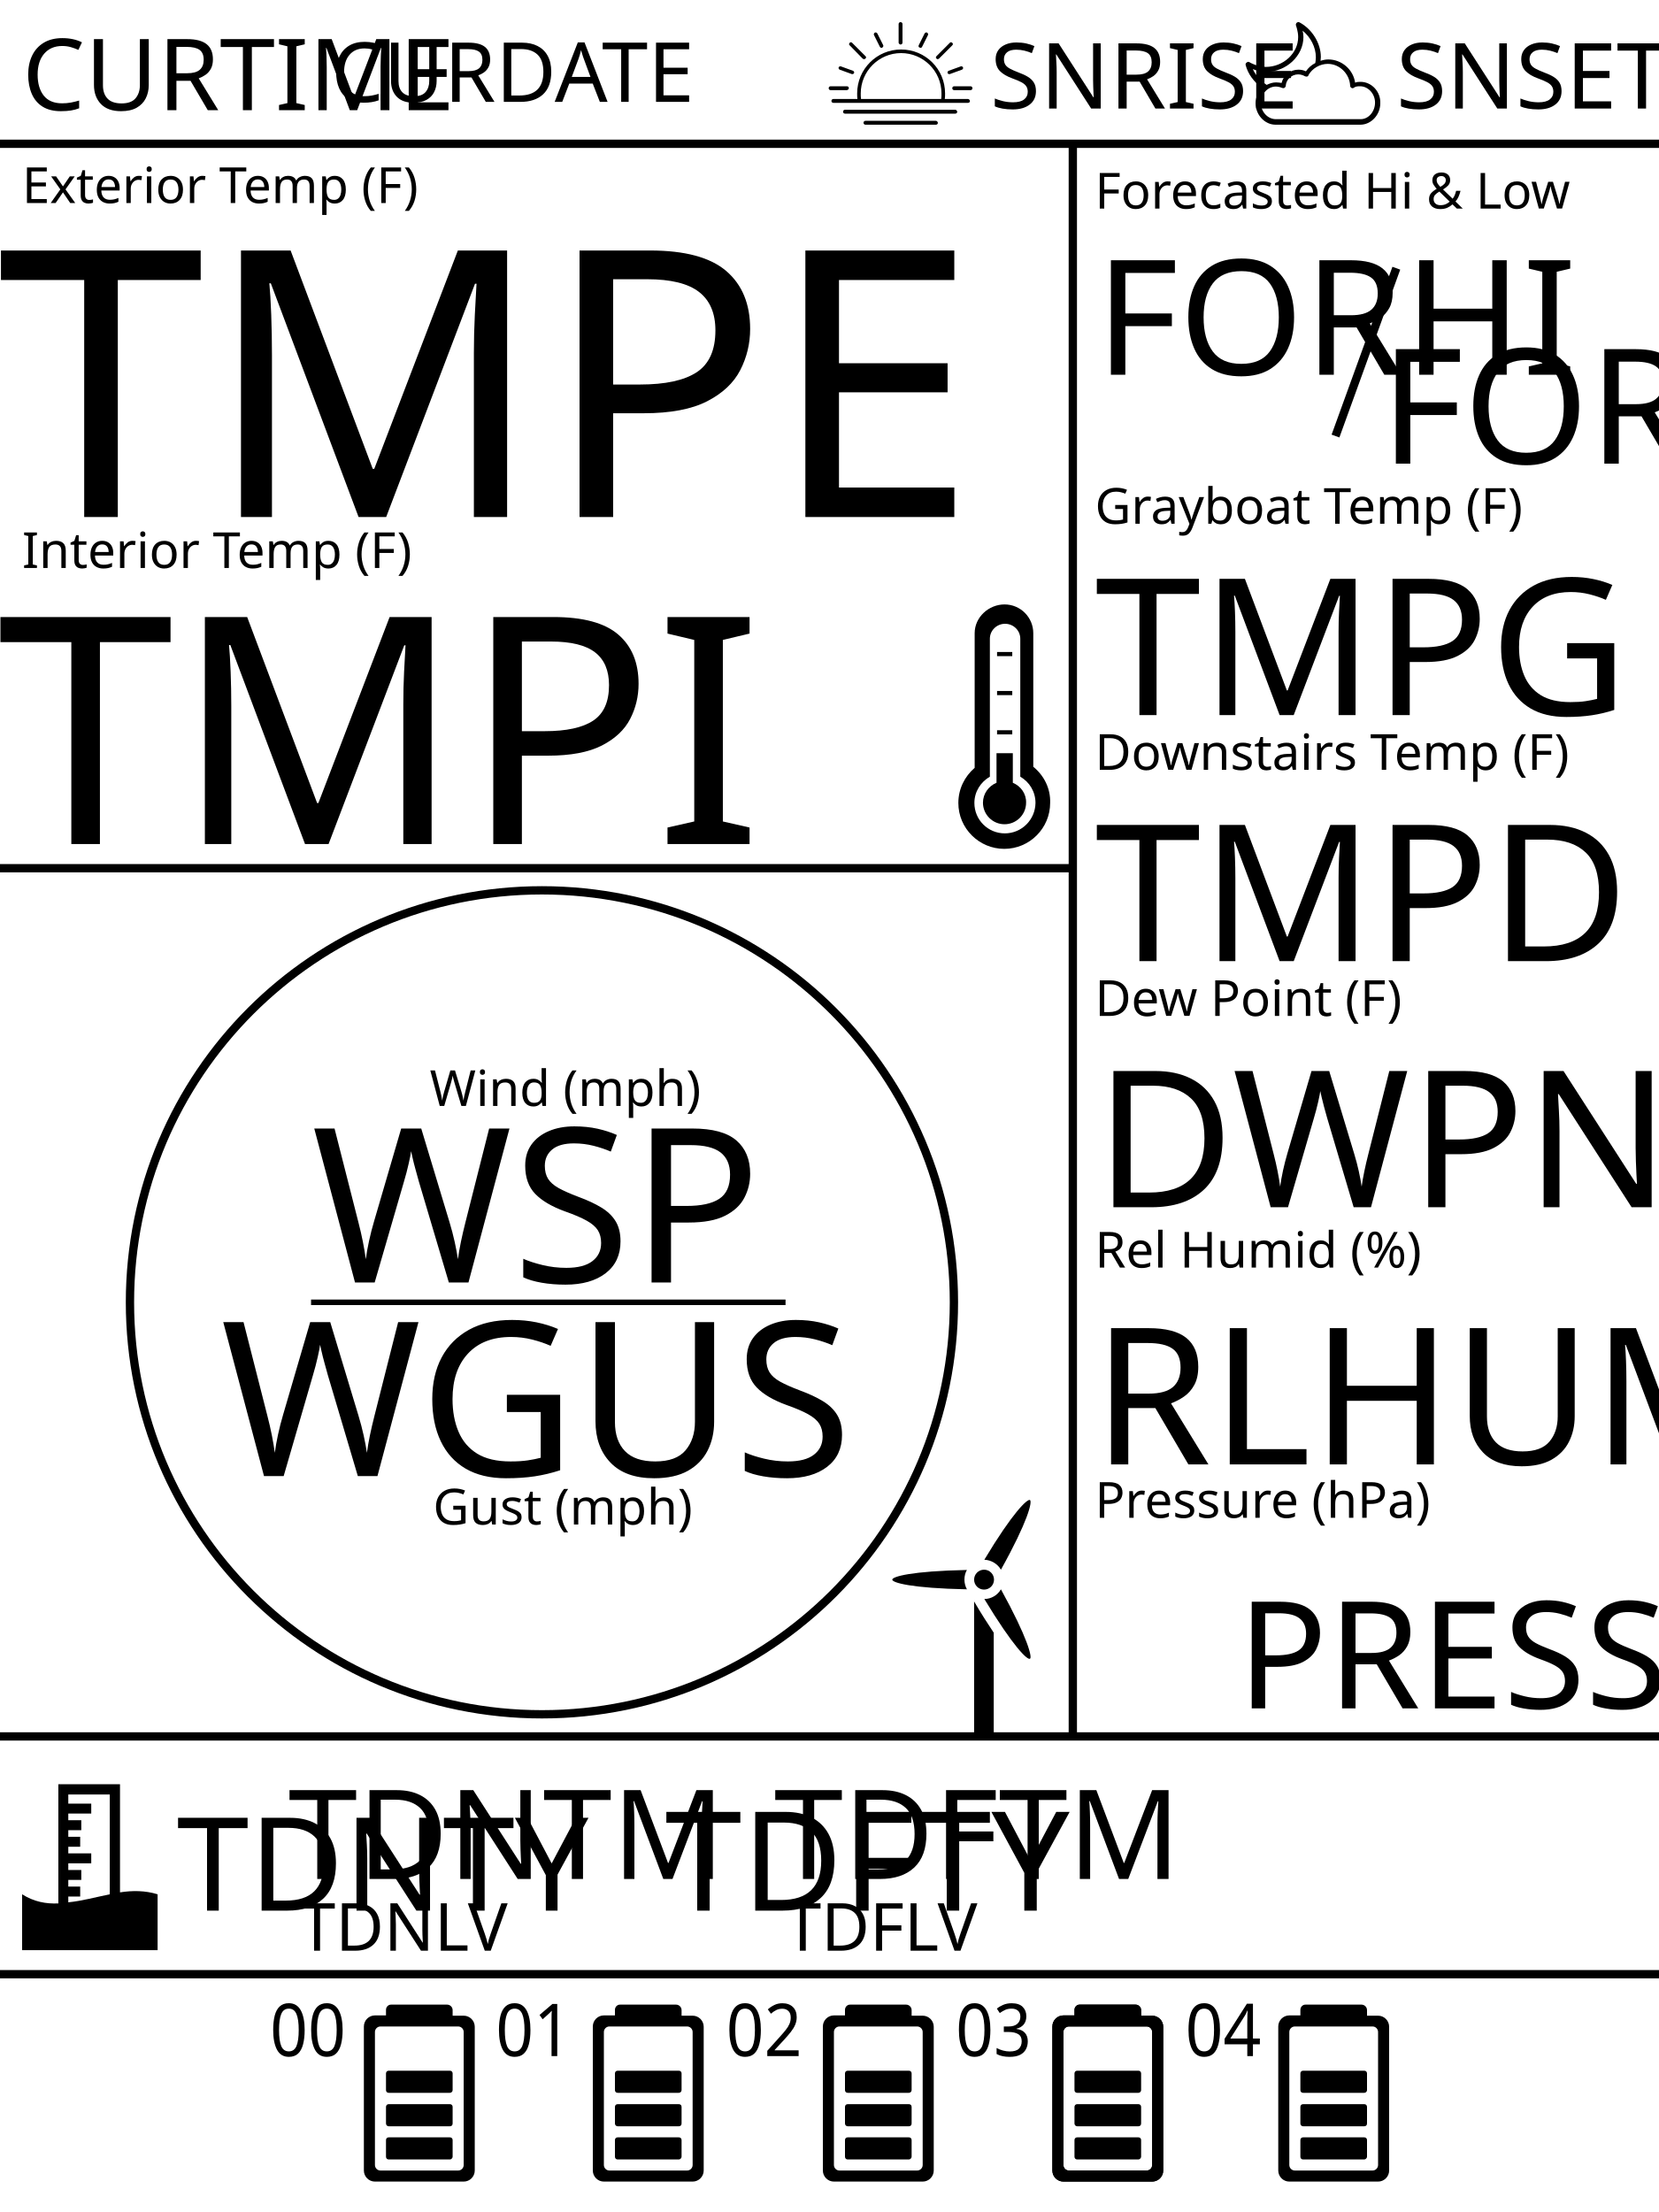
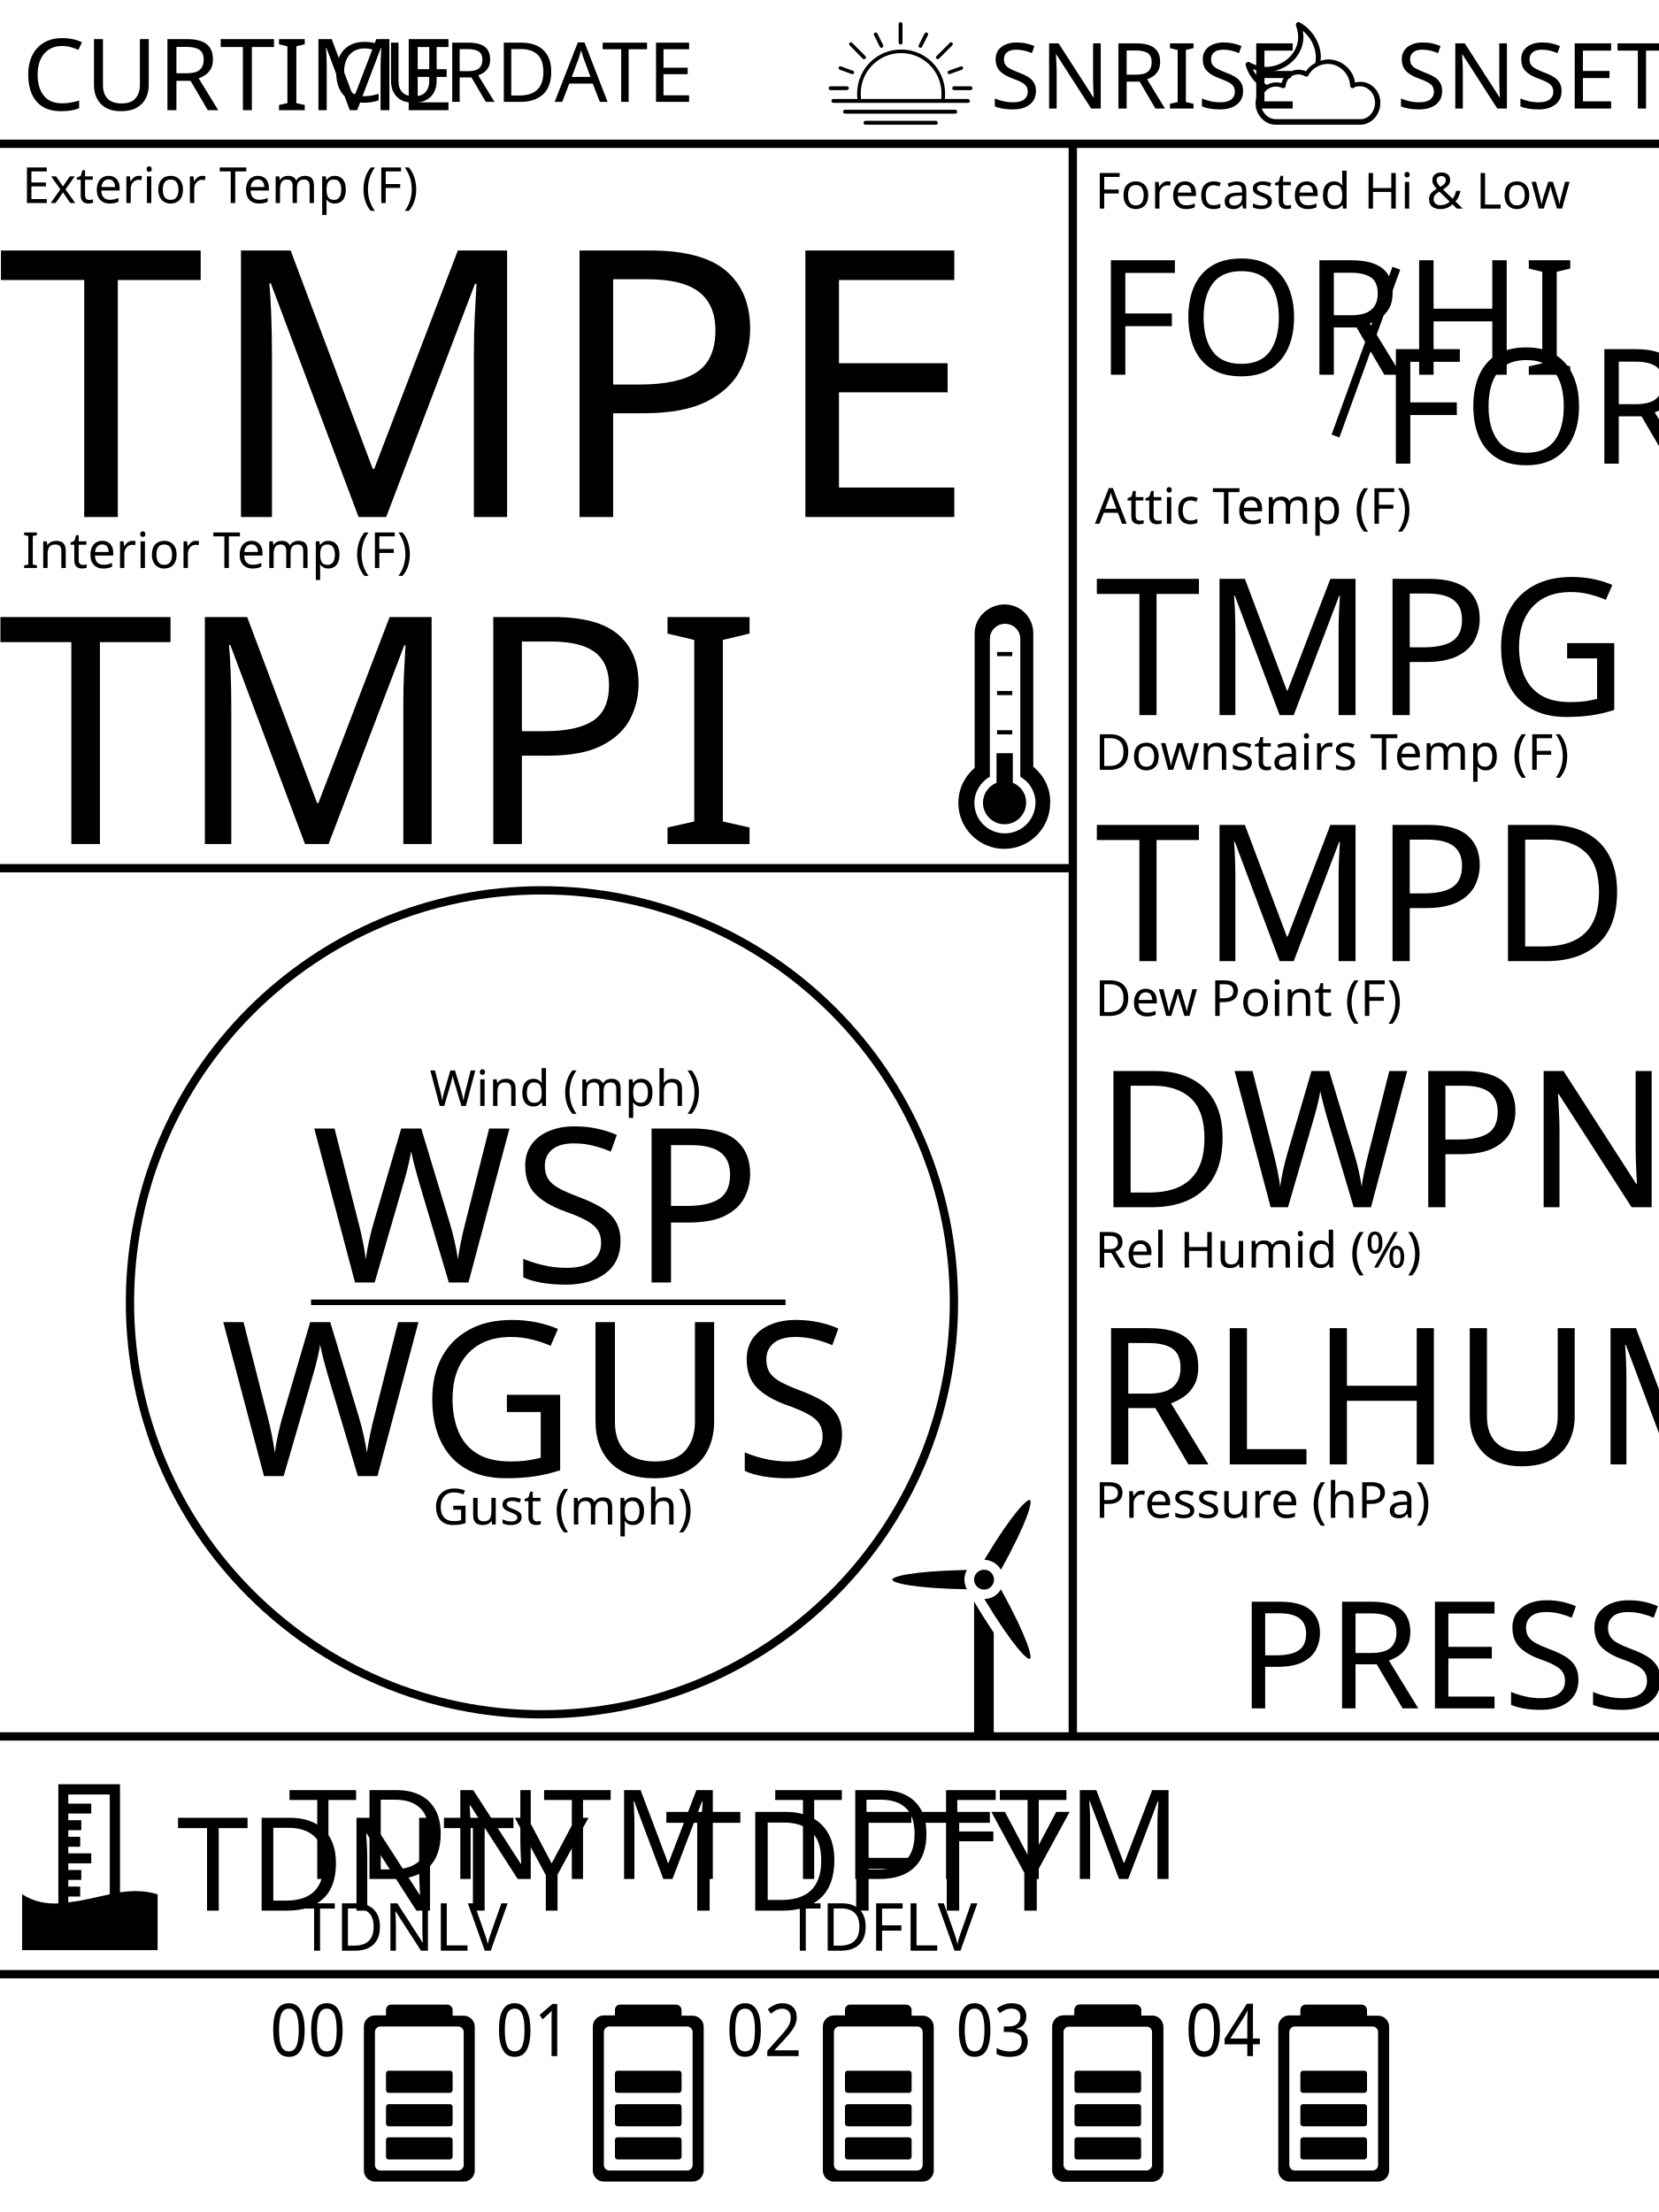
<svg xmlns="http://www.w3.org/2000/svg" version="1.1" id="Layer_1" x="0px" y="0px" viewBox="0 0 600 800" style="enable-background:new 0 0 600 800;" xml:space="preserve">
  <style type="text/css">
	.st0{fill:none;stroke:#000000;stroke-width:3;stroke-miterlimit:10;}
	.st1{font-family:'ArialMT';}
	.st2{font-size:26.4px;}
	.st3{fill-opacity:0;}
	.st4{font-size:45px;}
	.st5{font-size:24px;}
	.st6{font-size:47px;}
	.st7{font-size:50px;}
	.st8{font-size:78px;}
	.st9{font-size:18px;}
	.st10{fill:none;stroke:#000000;stroke-width:2;stroke-miterlimit:10;}
	.st11{font-size:69px;}
	.st12{font-size:54px;}
	.st13{font-size:58px;}
	.st14{font-size:135px;}
	.st15{font-size:115px;}
	.st16{font-size:33px;}
	.st17{font-size:36px;}
	.st18{font-size:30px;}
</style>
  <g id="layout">
    <line class="st0" x1="388" y1="52" x2="388" y2="628" />
    <line class="st0" x1="388" y1="314" x2="0" y2="314" />
    <line class="st0" x1="0" y1="714" x2="600" y2="714" />
    <line class="st0" x1="0" y1="628" x2="600" y2="628" />
    <line class="st0" x1="0" y1="52" x2="600" y2="52" />
  </g>
  <g id="battery_x5F_display">
    <text id="Sensor00" transform="matrix(0.9091 0 0 1 97.625 743.625)" class="st1 st2">00</text>
    <text id="Sensor01" transform="matrix(0.9091 0 0 1 179.2812 743.625)" class="st1 st2">01</text>
    <text id="Sensor02" transform="matrix(0.9091 0 0 1 262.6172 743.625)" class="st1 st2">02</text>
    <text id="Sensor03" transform="matrix(0.9091 0 0 1 345.625 743.625)" class="st1 st2">03</text>
    <text id="Sensor04" transform="matrix(0.9091 0 0 1 428.6641 743.625)" class="st1 st2">04</text>
    <g id="BatSens00">
      <path id="b00Bat4" class="st3" d="M139.7,726.8v2h-4c-2.2,0-4,1.8-4,4v52.3c-0.1,2.2,1.7,4,3.9,4h32.1c2.2,0,4-1.8,4-4V733    c0-2.2-1.8-4-4-4h-4v-2c0-1.1-0.9-2-2-2h-20.1C140.6,724.8,139.7,725.7,139.7,726.8z M165.7,732.9c1.1,0,2,0.9,2,2V783    c0,1.1-0.9,2-2,2h-28.1c-1.1,0-2-0.9-2-2v-48.2c0-1.1,0.9-2,2-2h28.1V732.9z M162.7,773c0.6,0,1,0.4,1,1v6c0,0.6-0.4,1-1,1h-22    c-0.6,0-1-0.4-1-1v-6c0-0.6,0.4-1,1-1H162.7z M162.7,760.9c0.6,0,1,0.4,1,1v6c0,0.6-0.4,1-1,1h-22c-0.6,0-1-0.4-1-1v-6    c0-0.6,0.4-1,1-1H162.7z M162.7,748.9c0.6,0,1,0.4,1,1v6c0,0.6-0.4,1-1,1h-22c-0.6,0-1-0.4-1-1v-6c0-0.6,0.4-1,1-1H162.7z     M162.7,736.9c0.6,0,1,0.4,1,1v6c0,0.6-0.4,1-1,1h-22c-0.6,0-1-0.4-1-1v-6c0-0.6,0.4-1,1-1H162.7z M140.7,760.9h22.1    c0.6,0,1,0.4,1,1v6c0,0.6-0.4,1-1,1h-22.1c-0.6,0-1-0.4-1-1v-6C139.7,761.4,140.1,760.9,140.7,760.9z M140.7,773h22.1    c0.6,0,1,0.4,1,1v6c0,0.6-0.4,1-1,1h-22.1c-0.6,0-1-0.4-1-1v-6C139.7,773.4,140.1,773,140.7,773z M140.7,736.9h22.1    c0.6,0,1,0.4,1,1v6c0,0.6-0.4,1-1,1h-22.1c-0.6,0-1-0.4-1-1v-6C139.7,737.3,140.1,736.9,140.7,736.9z M140.7,748.9h22.1    c0.6,0,1,0.4,1,1v6c0,0.6-0.4,1-1,1h-22.1c-0.6,0-1-0.4-1-1v-6C139.7,749.4,140.1,748.9,140.7,748.9z" />
      <path id="b00Bat3" d="M139.6,768v-6c0-0.6,0.4-1,1-1h22.1c0.6,0,1,0.4,1,1v6c0,0.6-0.4,1-1,1h-22.1C140,769,139.6,768.5,139.6,768    z M163.7,780v-6c0-0.6-0.4-1-1-1h-22.1c-0.6,0-1,0.4-1,1v6c0,0.6,0.4,1,1,1h22.1C163.2,781,163.7,780.5,163.7,780z M163.7,755.9    v-6c0-0.6-0.4-1-1-1h-22.1c-0.6,0-1,0.4-1,1v6c0,0.6,0.4,1,1,1h22.1C163.2,756.9,163.7,756.5,163.7,755.9z M139.6,726.9v2h-4    c-2.2,0-4,1.8-4,4V785c0,2.2,1.8,4,4,4h32.1c2.2,0,4-1.8,4-4v-52c0-2.2-1.8-4-4-4h-4v-2c0-1.1-0.9-2-2-2h-20.1    C140.5,724.9,139.6,725.8,139.6,726.9z M165.7,732.9c1.1,0,2,0.9,2,2V783c0,1.1-0.9,2-2,2h-28.1c-1.1,0-2-0.9-2-2v-48.1    c0-1.1,0.9-2,2-2H165.7z" />
      <path id="b00Bat2" class="st3" d="M139.6,768v-6c0-0.6,0.4-1,1-1h22.1c0.6,0,1,0.4,1,1v6c0,0.6-0.4,1-1,1h-22.1    C140,769,139.6,768.5,139.6,768z M163.7,780v-6c0-0.6-0.4-1-1-1h-22.1c-0.6,0-1,0.4-1,1v6c0,0.6,0.4,1,1,1h22.1    C163.2,781,163.7,780.5,163.7,780z M139.6,726.9v2h-4c-2.2,0-4,1.8-4,4V785c0,2.2,1.8,4,4,4h32.1c2.2,0,4-1.8,4-4v-52    c0-2.2-1.8-4-4-4h-4v-2c0-1.1-0.9-2-2-2h-20.1C140.5,724.9,139.6,725.8,139.6,726.9z M165.7,732.9c1.1,0,2,0.9,2,2V783    c0,1.1-0.9,2-2,2h-28.1c-1.1,0-2-0.9-2-2v-48.1c0-1.1,0.9-2,2-2H165.7z" />
      <path id="b00Bat1" class="st3" d="M163.7,780v-6c0-0.6-0.4-1-1-1h-22.1c-0.6,0-1,0.4-1,1v6c0,0.6,0.4,1,1,1h22.1    C163.3,781,163.7,780.5,163.7,780z M139.6,726.9v2h-4c-2.2,0-4,1.8-4,4V785c0,2.2,1.8,4,4,4h32.1c2.2,0,4-1.8,4-4v-52    c0-2.2-1.8-4-4-4h-4v-2c0-1.1-0.9-2-2-2h-20.1C140.6,724.9,139.6,725.8,139.6,726.9z M165.7,732.9c1.1,0,2,0.9,2,2V783    c0,1.1-0.9,2-2,2h-28.1c-1.1,0-2-0.9-2-2v-48.1c0-1.1,0.9-2,2-2H165.7z" />
      <path id="b00Bat0" class="st3" d="M139.6,726.9v2h-4c-2.2,0-4,1.8-4,4V785c0,2.2,1.8,4,4,4h32.1c2.2,0,4-1.8,4-4v-52    c0-2.2-1.8-4-4-4h-4v-2c0-1.1-0.9-2-2-2h-20.1C140.6,724.9,139.6,725.8,139.6,726.9z M165.7,732.9c1.1,0,2,0.9,2,2V783    c0,1.1-0.9,2-2,2h-28.1c-1.1,0-2-0.9-2-2v-48.1c0-1.1,0.9-2,2-2H165.7z" />
    </g>
    <g id="BatSens01">
      <path id="b01Bat4" class="st3" d="M222.5,726.8v2h-4c-2.2,0-4,1.8-4,4v52.3c-0.1,2.2,1.7,4,3.9,4h32.1c2.2,0,4-1.8,4-4V733    c0-2.2-1.8-4-4-4h-4v-2c0-1.1-0.9-2-2-2h-20.1C223.4,724.8,222.5,725.7,222.5,726.8z M248.5,732.9c1.1,0,2,0.9,2,2V783    c0,1.1-0.9,2-2,2h-28.1c-1.1,0-2-0.9-2-2v-48.2c0-1.1,0.9-2,2-2h28.1V732.9z M245.5,773c0.6,0,1,0.4,1,1v6c0,0.6-0.4,1-1,1h-22    c-0.6,0-1-0.4-1-1v-6c0-0.6,0.4-1,1-1H245.5z M245.5,760.9c0.6,0,1,0.4,1,1v6c0,0.6-0.4,1-1,1h-22c-0.6,0-1-0.4-1-1v-6    c0-0.6,0.4-1,1-1H245.5z M245.5,748.9c0.6,0,1,0.4,1,1v6c0,0.6-0.4,1-1,1h-22c-0.6,0-1-0.4-1-1v-6c0-0.6,0.4-1,1-1H245.5z     M245.5,736.9c0.6,0,1,0.4,1,1v6c0,0.6-0.4,1-1,1h-22c-0.6,0-1-0.4-1-1v-6c0-0.6,0.4-1,1-1H245.5z M223.5,760.9h22.1    c0.6,0,1,0.4,1,1v6c0,0.6-0.4,1-1,1h-22.1c-0.6,0-1-0.4-1-1v-6C222.5,761.4,222.9,760.9,223.5,760.9z M223.5,773h22.1    c0.6,0,1,0.4,1,1v6c0,0.6-0.4,1-1,1h-22.1c-0.6,0-1-0.4-1-1v-6C222.5,773.4,222.9,773,223.5,773z M223.5,736.9h22.1    c0.6,0,1,0.4,1,1v6c0,0.6-0.4,1-1,1h-22.1c-0.6,0-1-0.4-1-1v-6C222.5,737.3,222.9,736.9,223.5,736.9z M223.5,748.9h22.1    c0.6,0,1,0.4,1,1v6c0,0.6-0.4,1-1,1h-22.1c-0.6,0-1-0.4-1-1v-6C222.5,749.4,222.9,748.9,223.5,748.9z" />
      <path id="b01Bat3" d="M222.4,768v-6c0-0.6,0.4-1,1-1h22.1c0.6,0,1,0.4,1,1v6c0,0.6-0.4,1-1,1h-22.1    C222.8,769,222.4,768.5,222.4,768z M246.5,780v-6c0-0.6-0.4-1-1-1h-22.1c-0.6,0-1,0.4-1,1v6c0,0.6,0.4,1,1,1h22.1    C246,781,246.5,780.5,246.5,780z M246.5,755.9v-6c0-0.6-0.4-1-1-1h-22.1c-0.6,0-1,0.4-1,1v6c0,0.6,0.4,1,1,1h22.1    C246,756.9,246.5,756.5,246.5,755.9z M222.4,726.9v2h-4c-2.2,0-4,1.8-4,4V785c0,2.2,1.8,4,4,4h32.1c2.2,0,4-1.8,4-4v-52    c0-2.2-1.8-4-4-4h-4v-2c0-1.1-0.9-2-2-2h-20.1C223.3,724.9,222.4,725.8,222.4,726.9z M248.5,732.9c1.1,0,2,0.9,2,2V783    c0,1.1-0.9,2-2,2h-28.1c-1.1,0-2-0.9-2-2v-48.1c0-1.1,0.9-2,2-2H248.5z" />
      <path id="b01Bat2" class="st3" d="M222.4,768v-6c0-0.6,0.4-1,1-1h22.1c0.6,0,1,0.4,1,1v6c0,0.6-0.4,1-1,1h-22.1    C222.8,769,222.4,768.5,222.4,768z M246.5,780v-6c0-0.6-0.4-1-1-1h-22.1c-0.6,0-1,0.4-1,1v6c0,0.6,0.4,1,1,1h22.1    C246,781,246.5,780.5,246.5,780z M222.4,726.9v2h-4c-2.2,0-4,1.8-4,4V785c0,2.2,1.8,4,4,4h32.1c2.2,0,4-1.8,4-4v-52    c0-2.2-1.8-4-4-4h-4v-2c0-1.1-0.9-2-2-2h-20.1C223.3,724.9,222.4,725.8,222.4,726.9z M248.5,732.9c1.1,0,2,0.9,2,2V783    c0,1.1-0.9,2-2,2h-28.1c-1.1,0-2-0.9-2-2v-48.1c0-1.1,0.9-2,2-2H248.5z" />
      <path id="b01Bat1" class="st3" d="M246.5,780v-6c0-0.6-0.4-1-1-1h-22.1c-0.6,0-1,0.4-1,1v6c0,0.6,0.4,1,1,1h22.1    C246.1,781,246.5,780.5,246.5,780z M222.4,726.9v2h-4c-2.2,0-4,1.8-4,4V785c0,2.2,1.8,4,4,4h32.1c2.2,0,4-1.8,4-4v-52    c0-2.2-1.8-4-4-4h-4v-2c0-1.1-0.9-2-2-2h-20.1C223.4,724.9,222.4,725.8,222.4,726.9z M248.5,732.9c1.1,0,2,0.9,2,2V783    c0,1.1-0.9,2-2,2h-28.1c-1.1,0-2-0.9-2-2v-48.1c0-1.1,0.9-2,2-2H248.5z" />
      <path id="b01Bat0" class="st3" d="M222.4,726.9v2h-4c-2.2,0-4,1.8-4,4V785c0,2.2,1.8,4,4,4h32.1c2.2,0,4-1.8,4-4v-52    c0-2.2-1.8-4-4-4h-4v-2c0-1.1-0.9-2-2-2h-20.1C223.4,724.9,222.4,725.8,222.4,726.9z M248.5,732.9c1.1,0,2,0.9,2,2V783    c0,1.1-0.9,2-2,2h-28.1c-1.1,0-2-0.9-2-2v-48.1c0-1.1,0.9-2,2-2H248.5z" />
    </g>
    <g id="BatSens02">
      <path id="b02Bat4" class="st3" d="M305.7,726.8v2h-4c-2.2,0-4,1.8-4,4v52.3c-0.1,2.2,1.7,4,3.9,4h32.1c2.2,0,4-1.8,4-4V733    c0-2.2-1.8-4-4-4h-4v-2c0-1.1-0.9-2-2-2h-20.1C306.6,724.8,305.7,725.7,305.7,726.8z M331.7,732.9c1.1,0,2,0.9,2,2V783    c0,1.1-0.9,2-2,2h-28.1c-1.1,0-2-0.9-2-2v-48.2c0-1.1,0.9-2,2-2h28.1V732.9z M328.7,773c0.6,0,1,0.4,1,1v6c0,0.6-0.4,1-1,1h-22    c-0.6,0-1-0.4-1-1v-6c0-0.6,0.4-1,1-1H328.7z M328.7,760.9c0.6,0,1,0.4,1,1v6c0,0.6-0.4,1-1,1h-22c-0.6,0-1-0.4-1-1v-6    c0-0.6,0.4-1,1-1H328.7z M328.7,748.9c0.6,0,1,0.4,1,1v6c0,0.6-0.4,1-1,1h-22c-0.6,0-1-0.4-1-1v-6c0-0.6,0.4-1,1-1H328.7z     M328.7,736.9c0.6,0,1,0.4,1,1v6c0,0.6-0.4,1-1,1h-22c-0.6,0-1-0.4-1-1v-6c0-0.6,0.4-1,1-1H328.7z M306.7,760.9h22.1    c0.6,0,1,0.4,1,1v6c0,0.6-0.4,1-1,1h-22.1c-0.6,0-1-0.4-1-1v-6C305.7,761.4,306.1,760.9,306.7,760.9z M306.7,773h22.1    c0.6,0,1,0.4,1,1v6c0,0.6-0.4,1-1,1h-22.1c-0.6,0-1-0.4-1-1v-6C305.7,773.4,306.1,773,306.7,773z M306.7,736.9h22.1    c0.6,0,1,0.4,1,1v6c0,0.6-0.4,1-1,1h-22.1c-0.6,0-1-0.4-1-1v-6C305.7,737.3,306.1,736.9,306.7,736.9z M306.7,748.9h22.1    c0.6,0,1,0.4,1,1v6c0,0.6-0.4,1-1,1h-22.1c-0.6,0-1-0.4-1-1v-6C305.7,749.4,306.1,748.9,306.7,748.9z" />
      <path id="b02Bat3" d="M305.6,768v-6c0-0.6,0.4-1,1-1h22.1c0.6,0,1,0.4,1,1v6c0,0.6-0.4,1-1,1h-22.1C306,769,305.6,768.5,305.6,768    z M329.7,780v-6c0-0.6-0.4-1-1-1h-22.1c-0.6,0-1,0.4-1,1v6c0,0.6,0.4,1,1,1h22.1C329.2,781,329.7,780.5,329.7,780z M329.7,755.9    v-6c0-0.6-0.4-1-1-1h-22.1c-0.6,0-1,0.4-1,1v6c0,0.6,0.4,1,1,1h22.1C329.2,756.9,329.7,756.5,329.7,755.9z M305.6,726.9v2h-4    c-2.2,0-4,1.8-4,4V785c0,2.2,1.8,4,4,4h32.1c2.2,0,4-1.8,4-4v-52c0-2.2-1.8-4-4-4h-4v-2c0-1.1-0.9-2-2-2h-20.1    C306.5,724.9,305.6,725.8,305.6,726.9z M331.7,732.9c1.1,0,2,0.9,2,2V783c0,1.1-0.9,2-2,2h-28.1c-1.1,0-2-0.9-2-2v-48.1    c0-1.1,0.9-2,2-2H331.7z" />
      <path id="b02Bat2" class="st3" d="M305.6,768v-6c0-0.6,0.4-1,1-1h22.1c0.6,0,1,0.4,1,1v6c0,0.6-0.4,1-1,1h-22.1    C306,769,305.6,768.5,305.6,768z M329.7,780v-6c0-0.6-0.4-1-1-1h-22.1c-0.6,0-1,0.4-1,1v6c0,0.6,0.4,1,1,1h22.1    C329.2,781,329.7,780.5,329.7,780z M305.6,726.9v2h-4c-2.2,0-4,1.8-4,4V785c0,2.2,1.8,4,4,4h32.1c2.2,0,4-1.8,4-4v-52    c0-2.2-1.8-4-4-4h-4v-2c0-1.1-0.9-2-2-2h-20.1C306.5,724.9,305.6,725.8,305.6,726.9z M331.7,732.9c1.1,0,2,0.9,2,2V783    c0,1.1-0.9,2-2,2h-28.1c-1.1,0-2-0.9-2-2v-48.1c0-1.1,0.9-2,2-2H331.7z" />
      <path id="b02Bat1" class="st3" d="M329.7,780v-6c0-0.6-0.4-1-1-1h-22.1c-0.6,0-1,0.4-1,1v6c0,0.6,0.4,1,1,1h22.1    C329.3,781,329.7,780.5,329.7,780z M305.6,726.9v2h-4c-2.2,0-4,1.8-4,4V785c0,2.2,1.8,4,4,4h32.1c2.2,0,4-1.8,4-4v-52    c0-2.2-1.8-4-4-4h-4v-2c0-1.1-0.9-2-2-2h-20.1C306.6,724.9,305.6,725.8,305.6,726.9z M331.7,732.9c1.1,0,2,0.9,2,2V783    c0,1.1-0.9,2-2,2h-28.1c-1.1,0-2-0.9-2-2v-48.1c0-1.1,0.9-2,2-2H331.7z" />
      <path id="b02Bat0" class="st3" d="M305.6,726.9v2h-4c-2.2,0-4,1.8-4,4V785c0,2.2,1.8,4,4,4h32.1c2.2,0,4-1.8,4-4v-52    c0-2.2-1.8-4-4-4h-4v-2c0-1.1-0.9-2-2-2h-20.1C306.6,724.9,305.6,725.8,305.6,726.9z M331.7,732.9c1.1,0,2,0.9,2,2V783    c0,1.1-0.9,2-2,2h-28.1c-1.1,0-2-0.9-2-2v-48.1c0-1.1,0.9-2,2-2H331.7z" />
    </g>
    <g id="BatSens03">
      <path id="b03Bat4" class="st3" d="M388.7,726.8v2h-4c-2.2,0-4,1.8-4,4v52.3c-0.1,2.2,1.7,4,3.9,4h32.1c2.2,0,4-1.8,4-4V733    c0-2.2-1.8-4-4-4h-4v-2c0-1.1-0.9-2-2-2h-20.1C389.6,724.8,388.7,725.7,388.7,726.8z M414.7,732.9c1.1,0,2,0.9,2,2V783    c0,1.1-0.9,2-2,2h-28.1c-1.1,0-2-0.9-2-2v-48.2c0-1.1,0.9-2,2-2h28.1V732.9z M411.7,773c0.6,0,1,0.4,1,1v6c0,0.6-0.4,1-1,1h-22    c-0.6,0-1-0.4-1-1v-6c0-0.6,0.4-1,1-1H411.7z M411.7,760.9c0.6,0,1,0.4,1,1v6c0,0.6-0.4,1-1,1h-22c-0.6,0-1-0.4-1-1v-6    c0-0.6,0.4-1,1-1H411.7z M411.7,748.9c0.6,0,1,0.4,1,1v6c0,0.6-0.4,1-1,1h-22c-0.6,0-1-0.4-1-1v-6c0-0.6,0.4-1,1-1H411.7z     M411.7,736.9c0.6,0,1,0.4,1,1v6c0,0.6-0.4,1-1,1h-22c-0.6,0-1-0.4-1-1v-6c0-0.6,0.4-1,1-1H411.7z M389.7,760.9h22.1    c0.6,0,1,0.4,1,1v6c0,0.6-0.4,1-1,1h-22.1c-0.6,0-1-0.4-1-1v-6C388.7,761.4,389.1,760.9,389.7,760.9z M389.7,773h22.1    c0.6,0,1,0.4,1,1v6c0,0.6-0.4,1-1,1h-22.1c-0.6,0-1-0.4-1-1v-6C388.7,773.4,389.1,773,389.7,773z M389.7,736.9h22.1    c0.6,0,1,0.4,1,1v6c0,0.6-0.4,1-1,1h-22.1c-0.6,0-1-0.4-1-1v-6C388.7,737.3,389.1,736.9,389.7,736.9z M389.7,748.9h22.1    c0.6,0,1,0.4,1,1v6c0,0.6-0.4,1-1,1h-22.1c-0.6,0-1-0.4-1-1v-6C388.7,749.4,389.1,748.9,389.7,748.9z" />
      <path id="b03Bat3" d="M388.6,768v-6c0-0.6,0.4-1,1-1h22.1c0.6,0,1,0.4,1,1v6c0,0.6-0.4,1-1,1h-22.1C389,769,388.6,768.5,388.6,768    z M412.7,780v-6c0-0.6-0.4-1-1-1h-22.1c-0.6,0-1,0.4-1,1v6c0,0.6,0.4,1,1,1h22.1C412.2,781,412.7,780.5,412.7,780z M412.7,755.9    v-6c0-0.6-0.4-1-1-1h-22.1c-0.6,0-1,0.4-1,1v6c0,0.6,0.4,1,1,1h22.1C412.2,756.9,412.7,756.5,412.7,755.9z M388.6,726.9v2h-4    c-2.2,0-4,1.8-4,4V785c0,2.2,1.8,4,4,4h32.1c2.2,0,4-1.8,4-4v-52c0-2.2-1.8-4-4-4h-4v-2c0-1.1-0.9-2-2-2h-20.1    C389.5,724.9,388.6,725.8,388.6,726.9z M414.7,732.9c1.1,0,2,0.9,2,2V783c0,1.1-0.9,2-2,2h-28.1c-1.1,0-2-0.9-2-2v-48.1    c0-1.1,0.9-2,2-2H414.7z" />
      <path id="b03Bat2" class="st3" d="M388.6,768v-6c0-0.6,0.4-1,1-1h22.1c0.6,0,1,0.4,1,1v6c0,0.6-0.4,1-1,1h-22.1    C389,769,388.6,768.5,388.6,768z M412.7,780v-6c0-0.6-0.4-1-1-1h-22.1c-0.6,0-1,0.4-1,1v6c0,0.6,0.4,1,1,1h22.1    C412.2,781,412.7,780.5,412.7,780z M388.6,726.9v2h-4c-2.2,0-4,1.8-4,4V785c0,2.2,1.8,4,4,4h32.1c2.2,0,4-1.8,4-4v-52    c0-2.2-1.8-4-4-4h-4v-2c0-1.1-0.9-2-2-2h-20.1C389.5,724.9,388.6,725.8,388.6,726.9z M414.7,732.9c1.1,0,2,0.9,2,2V783    c0,1.1-0.9,2-2,2h-28.1c-1.1,0-2-0.9-2-2v-48.1c0-1.1,0.9-2,2-2H414.7z" />
      <path id="b03Bat1" class="st3" d="M412.7,780v-6c0-0.6-0.4-1-1-1h-22.1c-0.6,0-1,0.4-1,1v6c0,0.6,0.4,1,1,1h22.1    C412.3,781,412.7,780.5,412.7,780z M388.6,726.9v2h-4c-2.2,0-4,1.8-4,4V785c0,2.2,1.8,4,4,4h32.1c2.2,0,4-1.8,4-4v-52    c0-2.2-1.8-4-4-4h-4v-2c0-1.1-0.9-2-2-2h-20.1C389.6,724.9,388.6,725.8,388.6,726.9z M414.7,732.9c1.1,0,2,0.9,2,2V783    c0,1.1-0.9,2-2,2h-28.1c-1.1,0-2-0.9-2-2v-48.1c0-1.1,0.9-2,2-2H414.7z" />
      <path id="b03Bat0" d="M388.6,726.9v2h-4c-2.2,0-4,1.8-4,4V785c0,2.2,1.8,4,4,4h32.1c2.2,0,4-1.8,4-4v-52c0-2.2-1.8-4-4-4h-4v-2    c0-1.1-0.9-2-2-2h-20.1C389.6,724.9,388.6,725.8,388.6,726.9z M414.7,732.9c1.1,0,2,0.9,2,2V783c0,1.1-0.9,2-2,2h-28.1    c-1.1,0-2-0.9-2-2v-48.1c0-1.1,0.9-2,2-2H414.7z" />
    </g>
    <g id="BatSens04">
      <path id="b04Bat4" class="st3" d="M470.4,726.8v2h-4c-2.2,0-4,1.8-4,4v52.3c-0.1,2.2,1.7,4,3.9,4h32.1c2.2,0,4-1.8,4-4V733    c0-2.2-1.8-4-4-4h-4v-2c0-1.1-0.9-2-2-2h-20.1C471.3,724.8,470.4,725.7,470.4,726.8z M496.4,732.9c1.1,0,2,0.9,2,2V783    c0,1.1-0.9,2-2,2h-28.1c-1.1,0-2-0.9-2-2v-48.2c0-1.1,0.9-2,2-2h28.1V732.9z M493.4,773c0.6,0,1,0.4,1,1v6c0,0.6-0.4,1-1,1h-22    c-0.6,0-1-0.4-1-1v-6c0-0.6,0.4-1,1-1H493.4z M493.4,760.9c0.6,0,1,0.4,1,1v6c0,0.6-0.4,1-1,1h-22c-0.6,0-1-0.4-1-1v-6    c0-0.6,0.4-1,1-1H493.4z M493.4,748.9c0.6,0,1,0.4,1,1v6c0,0.6-0.4,1-1,1h-22c-0.6,0-1-0.4-1-1v-6c0-0.6,0.4-1,1-1H493.4z     M493.4,736.9c0.6,0,1,0.4,1,1v6c0,0.6-0.4,1-1,1h-22c-0.6,0-1-0.4-1-1v-6c0-0.6,0.4-1,1-1H493.4z M471.4,760.9h22.1    c0.6,0,1,0.4,1,1v6c0,0.6-0.4,1-1,1h-22.1c-0.6,0-1-0.4-1-1v-6C470.4,761.4,470.8,760.9,471.4,760.9z M471.4,773h22.1    c0.6,0,1,0.4,1,1v6c0,0.6-0.4,1-1,1h-22.1c-0.6,0-1-0.4-1-1v-6C470.4,773.4,470.8,773,471.4,773z M471.4,736.9h22.1    c0.6,0,1,0.4,1,1v6c0,0.6-0.4,1-1,1h-22.1c-0.6,0-1-0.4-1-1v-6C470.4,737.3,470.8,736.9,471.4,736.9z M471.4,748.9h22.1    c0.6,0,1,0.4,1,1v6c0,0.6-0.4,1-1,1h-22.1c-0.6,0-1-0.4-1-1v-6C470.4,749.4,470.8,748.9,471.4,748.9z" />
      <path id="b04Bat3" d="M470.3,768v-6c0-0.6,0.4-1,1-1h22.1c0.6,0,1,0.4,1,1v6c0,0.6-0.4,1-1,1h-22.1    C470.7,769,470.3,768.5,470.3,768z M494.4,780v-6c0-0.6-0.4-1-1-1h-22.1c-0.6,0-1,0.4-1,1v6c0,0.6,0.4,1,1,1h22.1    C493.9,781,494.4,780.5,494.4,780z M494.4,755.9v-6c0-0.6-0.4-1-1-1h-22.1c-0.6,0-1,0.4-1,1v6c0,0.6,0.4,1,1,1h22.1    C493.9,756.9,494.4,756.5,494.4,755.9z M470.3,726.9v2h-4c-2.2,0-4,1.8-4,4V785c0,2.2,1.8,4,4,4h32.1c2.2,0,4-1.8,4-4v-52    c0-2.2-1.8-4-4-4h-4v-2c0-1.1-0.9-2-2-2h-20.1C471.2,724.9,470.3,725.8,470.3,726.9z M496.4,732.9c1.1,0,2,0.9,2,2V783    c0,1.1-0.9,2-2,2h-28.1c-1.1,0-2-0.9-2-2v-48.1c0-1.1,0.9-2,2-2H496.4z" />
      <path id="b04Bat2" class="st3" d="M470.3,768v-6c0-0.6,0.4-1,1-1h22.1c0.6,0,1,0.4,1,1v6c0,0.6-0.4,1-1,1h-22.1    C470.7,769,470.3,768.5,470.3,768z M494.4,780v-6c0-0.6-0.4-1-1-1h-22.1c-0.6,0-1,0.4-1,1v6c0,0.6,0.4,1,1,1h22.1    C493.9,781,494.4,780.5,494.4,780z M470.3,726.9v2h-4c-2.2,0-4,1.8-4,4V785c0,2.2,1.8,4,4,4h32.1c2.2,0,4-1.8,4-4v-52    c0-2.2-1.8-4-4-4h-4v-2c0-1.1-0.9-2-2-2h-20.1C471.2,724.9,470.3,725.8,470.3,726.9z M496.4,732.9c1.1,0,2,0.9,2,2V783    c0,1.1-0.9,2-2,2h-28.1c-1.1,0-2-0.9-2-2v-48.1c0-1.1,0.9-2,2-2H496.4z" />
      <path id="b04Bat1" class="st3" d="M494.4,780v-6c0-0.6-0.4-1-1-1h-22.1c-0.6,0-1,0.4-1,1v6c0,0.6,0.4,1,1,1h22.1    C494,781,494.4,780.5,494.4,780z M470.3,726.9v2h-4c-2.2,0-4,1.8-4,4V785c0,2.2,1.8,4,4,4h32.1c2.2,0,4-1.8,4-4v-52    c0-2.2-1.8-4-4-4h-4v-2c0-1.1-0.9-2-2-2h-20.1C471.3,724.9,470.3,725.8,470.3,726.9z M496.4,732.9c1.1,0,2,0.9,2,2V783    c0,1.1-0.9,2-2,2h-28.1c-1.1,0-2-0.9-2-2v-48.1c0-1.1,0.9-2,2-2H496.4z" />
      <path id="b04Bat0" class="st3" d="M470.3,726.9v2h-4c-2.2,0-4,1.8-4,4V785c0,2.2,1.8,4,4,4h32.1c2.2,0,4-1.8,4-4v-52    c0-2.2-1.8-4-4-4h-4v-2c0-1.1-0.9-2-2-2h-20.1C471.3,724.9,470.3,725.8,470.3,726.9z M496.4,732.9c1.1,0,2,0.9,2,2V783    c0,1.1-0.9,2-2,2h-28.1c-1.1,0-2-0.9-2-2v-48.1c0-1.1,0.9-2,2-2H496.4z" />
    </g>
  </g>
  <g id="tide_x5F_display">
    <path d="M8,705.3v-20.2c4.3,2.7,8.6,3.5,13.1,3.3v-43.1h22.3v39.1c4.5-0.7,9.1-0.7,13.6,0.7v20.2H8z M39.7,685.1V649h-15v3.3H33   v3.6h-8.3v2.4h4.7v3.6h-4.7v2.4H29v3.6h-4.3v2.4H33v3.6h-8.3v2.4h4.7v3.6h-4.7v2.4H29v3.6h-4.3v2.1   C29.7,687.5,34.7,686.1,39.7,685.1z" />
    <text transform="matrix(1 0 0 1 104.254 679.5577)" class="st1 st4">TDNTM</text>
    <text transform="matrix(1 0 0 1 108.0002 705.4993)" class="st1 st5">TDNLV</text>
    <text transform="matrix(1 0 0 1 63.9269 690.9996)" class="st1 st6">TDNTY</text>
    <text transform="matrix(1 0 0 1 279.9269 679.5577)" class="st1 st4">TDFTM</text>
    <text transform="matrix(1 0 0 1 283.6731 705.4993)" class="st1 st5">TDFLV</text>
    <text transform="matrix(1 0 0 1 240.5004 690.9996)" class="st1 st7">TDFTY</text>
  </g>
  <g id="wind_x5F_display">
    <g id="Windmill_x5F_Gfx">
      <circle cx="355.9" cy="571.3" r="3.6" />
      <path d="M362,567.7c9.8-17.6,11.4-24.6,10.5-25.2c-0.9-0.5-6.2,4.4-16.5,21.6C358.5,564.2,360.8,565.6,362,567.7z" />
      <path d="M348.8,571.3c0-1.3,0.3-2.5,0.9-3.5c-20.1,0.4-27,2.4-27,3.5s6.9,3.1,27,3.5C349.1,573.7,348.8,572.5,348.8,571.3z" />
      <path d="M362,574.8c-1.2,2.1-3.5,3.5-6,3.5c10.4,17.2,15.6,22.2,16.5,21.6C373.4,599.5,371.7,592.4,362,574.8z" />
      <path d="M352.3,579.2v1.5v47.4h7.1v-37.6C357.4,587.5,355,583.8,352.3,579.2z" />
    </g>
    <path id="wdno" class="st3" d="M214.4,338.7l-15.5-15.5c0,0,0,0,0-0.1c-0.6-0.6-1.2-0.9-2-1.1c0,0,0,0-0.1,0   c-0.3-0.1-0.5-0.1-0.8-0.1l0,0l0,0c-0.3,0-0.5,0-0.8,0.1c0,0,0,0-0.1,0c-0.7,0.2-1.4,0.5-2,1.1c0,0,0,0,0,0.1l-15.5,15.5   c-1.6,1.6-1.6,4.1,0,5.7s4.1,1.6,5.7,0l8.7-8.7V363c0,2.2,1.8,4,4,4s4-1.8,4-4v-27.3l8.7,8.7c1.6,1.6,4.1,1.6,5.7,0   S215.9,340.3,214.4,338.7z" />
    <path id="wdso" class="st3" d="M177.6,603.3l15.5,15.5c0,0,0,0,0,0.1c0.6,0.6,1.2,0.9,2,1.1c0,0,0,0,0.1,0c0.3,0.1,0.5,0.1,0.8,0.1   l0,0l0,0c0.3,0,0.5,0,0.8-0.1c0,0,0,0,0.1,0c0.7-0.2,1.4-0.5,2-1.1c0,0,0,0,0-0.1l15.5-15.5c1.6-1.6,1.6-4.1,0-5.7s-4.1-1.6-5.7,0   l-8.7,8.7V579c0-2.2-1.8-4-4-4s-4,1.8-4,4v27.3l-8.7-8.7c-1.6-1.6-4.1-1.6-5.7,0C176.1,599.2,176.1,601.7,177.6,603.3z" />
    <path id="wdse" class="st3" d="M275.2,575h21.9c0,0,0,0,0.1,0c0.8,0,1.5-0.2,2.1-0.6c0,0,0,0,0.1,0c0.2-0.1,0.4-0.3,0.6-0.5l0,0   l0,0c0.2-0.2,0.4-0.4,0.5-0.6c0,0,0,0,0-0.1c0.4-0.6,0.6-1.4,0.6-2.1c0,0,0,0,0-0.1v-22c0-2.2-1.8-4-4-4s-4,1.8-4,4v12.3L273.8,542   c-1.6-1.6-4.1-1.6-5.7,0s-1.6,4.1,0,5.7l19.3,19.3h-12.3c-2.2,0-4,1.8-4,4C271.2,573.2,273,575,275.2,575z" />
    <path id="wdnw" class="st3" d="M116.8,365.8H94.9c0,0,0,0-0.1,0c-0.8,0-1.5,0.2-2.1,0.6c0,0,0,0-0.1,0c-0.2,0.1-0.4,0.3-0.6,0.5   l0,0l0,0c-0.2,0.2-0.4,0.4-0.5,0.6c0,0,0,0,0,0.1c-0.4,0.6-0.6,1.4-0.6,2.1c0,0,0,0,0,0.1v21.9c0,2.2,1.8,4,4,4s4-1.8,4-4v-12.3   l19.3,19.3c1.6,1.6,4.1,1.6,5.7,0s1.6-4.1,0-5.7l-19.3-19.3h12.3c2.2,0,4-1.8,4-4C120.8,367.6,119,365.8,116.8,365.8z" />
    <path id="wdsw" class="st3" d="M90.7,550.4v21.9c0,0,0,0,0,0.1c0,0.8,0.2,1.5,0.6,2.1c0,0,0,0,0,0.1c0.1,0.2,0.3,0.4,0.5,0.6l0,0   l0,0c0.2,0.2,0.4,0.4,0.6,0.5c0,0,0,0,0.1,0c0.6,0.4,1.4,0.6,2.1,0.6c0,0,0,0,0.1,0h21.9c2.2,0,4-1.8,4-4s-1.8-4-4-4h-12.3   l19.3-19.3c1.6-1.6,1.6-4.1,0-5.7c-1.6-1.6-4.1-1.6-5.7,0l-19.3,19.3v-12.3c0-2.2-1.8-4-4-4C92.5,546.4,90.7,548.2,90.7,550.4z" />
    <path id="wdea" class="st3" d="M328.3,489.4l15.5-15.5c0,0,0,0,0.1,0c0.6-0.6,0.9-1.2,1.1-2c0,0,0,0,0-0.1c0.1-0.3,0.1-0.5,0.1-0.8   l0,0l0,0c0-0.3,0-0.5-0.1-0.8c0,0,0,0,0-0.1c-0.2-0.7-0.5-1.4-1.1-2c0,0,0,0-0.1,0l-15.5-15.5c-1.6-1.6-4.1-1.6-5.7,0   s-1.6,4.1,0,5.7l8.7,8.7H304c-2.2,0-4,1.8-4,4s1.8,4,4,4h27.3l-8.7,8.7c-1.6,1.6-1.6,4.1,0,5.7   C324.2,490.9,326.7,490.9,328.3,489.4z" />
    <path id="wdwe" class="st3" d="M63.7,452.6l-15.5,15.5c0,0,0,0-0.1,0c-0.6,0.6-0.9,1.2-1.1,2c0,0,0,0,0,0.1   c-0.1,0.3-0.1,0.5-0.1,0.8l0,0l0,0c0,0.3,0,0.5,0.1,0.8c0,0,0,0,0,0.1c0.2,0.7,0.5,1.4,1.1,2c0,0,0,0,0.1,0l15.5,15.5   c1.6,1.6,4.1,1.6,5.7,0s1.6-4.1,0-5.7l-8.7-8.7H88c2.2,0,4-1.8,4-4s-1.8-4-4-4H60.7l8.7-8.7c1.6-1.6,1.6-4.1,0-5.7   C67.8,451.1,65.3,451.1,63.7,452.6z" />
    <path id="wdne" class="st3" d="M301.2,391.8v-21.9c0,0,0,0,0-0.1c0-0.8-0.2-1.5-0.6-2.1c0,0,0,0,0-0.1c-0.1-0.2-0.3-0.4-0.5-0.6   l0,0l0,0c-0.2-0.2-0.4-0.4-0.6-0.5c0,0,0,0-0.1,0c-0.6-0.4-1.4-0.6-2.1-0.6c0,0,0,0-0.1,0h-21.9c-2.2,0-4,1.8-4,4s1.8,4,4,4h12.3   l-19.3,19.3c-1.6,1.6-1.6,4.1,0,5.7s4.1,1.6,5.7,0l19.3-19.3v12.3c0,2.2,1.8,4,4,4C299.4,395.8,301.2,394,301.2,391.8z" />
    <text transform="matrix(1 0 0 1 194 463.833)" text-anchor="middle" class="st1 st8">WSP</text>
    <text transform="matrix(1 0 0 1 194 533.8466)" text-anchor="middle" class="st1 st8">WGUS</text>
    <text transform="matrix(1 0 0 1 155.4142 399.9879)" class="st1 st9">Wind (mph)</text>
    <text transform="matrix(1 0 0 1 156.6021 551.3571)" class="st1 st9">Gust (mph)</text>
    <line class="st10" x1="112.5" y1="471" x2="284.1" y2="471" />
    <circle id="Wind_x5F_Circle" class="st0" cx="196" cy="471" r="149" />
  </g>
  <g id="temp_x5F_display">
    <line class="st0" x1="505" y1="97" x2="483" y2="157.7" />
    <path id="ple" class="st3" d="M424.5,611.9l15.5-15.5c0,0,0,0,0.1,0c0.6-0.6,0.9-1.2,1.1-2c0,0,0,0,0-0.1c0.1-0.3,0.1-0.5,0.1-0.8   l0,0l0,0c0-0.3,0-0.5-0.1-0.8c0,0,0,0,0-0.1c-0.2-0.7-0.5-1.4-1.1-2c0,0,0,0-0.1,0l-15.5-15.5c-1.6-1.6-4.1-1.6-5.7,0   s-1.6,4.1,0,5.7l8.7,8.7h-27.3c-2.2,0-4,1.8-4,4s1.8,4,4,4h27.3l-8.7,8.7c-1.6,1.6-1.6,4.1,0,5.7   C420.4,613.5,422.9,613.5,424.5,611.9z" />
    <path id="pup" class="st3" d="M437.2,587.8l-15.5-15.5c0,0,0,0,0-0.1c-0.6-0.6-1.2-0.9-2-1.1c0,0,0,0-0.1,0   c-0.3-0.1-0.5-0.1-0.8-0.1l0,0l0,0c-0.3,0-0.5,0-0.8,0.1c0,0,0,0-0.1,0c-0.7,0.2-1.4,0.5-2,1.1c0,0,0,0,0,0.1l-15.5,15.5   c-1.6,1.6-1.6,4.1,0,5.7c1.6,1.6,4.1,1.6,5.7,0l8.7-8.7v27.3c0,2.2,1.8,4,4,4s4-1.8,4-4v-27.3l8.7,8.7c1.6,1.6,4.1,1.6,5.7,0   C438.8,591.9,438.8,589.4,437.2,587.8z" />
    <path id="pdn" class="st3" d="M400.4,599.3l15.5,15.5c0,0,0,0,0,0.1c0.6,0.6,1.2,0.9,2,1.1c0,0,0,0,0.1,0c0.3,0.1,0.5,0.1,0.8,0.1   l0,0l0,0c0.3,0,0.5,0,0.8-0.1c0,0,0,0,0.1,0c0.7-0.2,1.4-0.5,2-1.1c0,0,0,0,0-0.1l15.5-15.5c1.6-1.6,1.6-4.1,0-5.7   c-1.6-1.6-4.1-1.6-5.7,0l-8.7,8.7V575c0-2.2-1.8-4-4-4s-4,1.8-4,4v27.3l-8.7-8.7c-1.6-1.6-4.1-1.6-5.7,0   C398.8,595.2,398.8,597.7,400.4,599.3z" />
-     <text transform="matrix(1 0 0 1 396 189.4258)" class="st1 st9">Grayboat Temp (F)</text>
+     <text transform="matrix(1 0 0 1 396 189.4258)" class="st1 st9">Attic Temp (F)</text>
    <text transform="matrix(1 0 0 1 8 205.4259)" class="st1 st9">Interior Temp (F)</text>
    <text transform="matrix(1 0 0 1 396 258.6137)" class="st1 st11">TMPG</text>
    <text transform="matrix(1 0 0 1 396 278.426)" class="st1 st9">Downstairs Temp (F)</text>
    <text transform="matrix(1 0 0 1 396 347.614)" class="st1 st11">TMPD</text>
    <text transform="matrix(1 0 0 1 396 367.4258)" class="st1 st9">Dew Point (F)</text>
    <text transform="matrix(1 0 0 1 396 436.6137)" class="st1 st11">DWPNT</text>
    <text transform="matrix(1 0 0 1 396 458.4256)" class="st1 st9">Rel Humid (%)</text>
    <text transform="matrix(1 0 0 1 395.1501 529.6135)" class="st1 st11">RLHUM</text>
    <text transform="matrix(1 0 0 1 396 548.9193)" class="st1 st9">Pressure (hPa)</text>
    <text transform="matrix(1 0 0 1 447.474 617.8477)" class="st1 st12">PRESS</text>
    <text transform="matrix(1 0 0 1 396 75.4262)" class="st1 st9">Forecasted Hi &amp; Low</text>
    <text transform="matrix(1 0 0 1 396.15 135.5298)" class="st1 st13">FORHI</text>
    <text transform="matrix(1 0 0 1 499.2084 167.6878)" class="st1 st13">FORLO</text>
    <text transform="matrix(1 0 0 1 8 73.4258)" class="st1 st9">Exterior Temp (F)</text>
    <text transform="matrix(1 0 0 1 -1 186.9874)" class="st1 st14">TMPE</text>
    <text transform="matrix(1 0 0 1 -1 305.2676)" class="st1 st15">TMPI</text>
    <g>
      <rect x="360.6" y="235.8" width="5.5" height="1.5" />
      <rect x="360.6" y="249.9" width="5.5" height="1.5" />
      <rect x="360.6" y="264.1" width="5.5" height="1.5" />
      <path d="M373.7,277.3V229c0-5.7-4.6-10.4-10.4-10.4c-5.7,0-10.8,4.6-10.8,10.4v48.7c-3.6,3.1-5.9,7.6-5.9,12.7    c0,9.2,7.5,16.6,16.6,16.6c9.2,0,16.6-7.5,16.6-16.6C380,285.1,377.5,280.4,373.7,277.3z M363.4,301.4c-6.1,0-11-4.9-11-11    c0-4.1,2.3-7.6,5.6-9.5V231c0-3,2.5-5.4,5.5-5.4s5.5,2.4,5.5,5.4v49.9c3.3,1.9,5.5,5.4,5.5,9.5    C374.4,296.5,369.5,301.4,363.4,301.4z" />
      <path d="M366.3,283.1v-10.7h-5.9v10.7c-2.9,1.2-4.9,4-4.9,7.2c0,4.3,3.5,7.8,7.8,7.8s7.8-3.5,7.8-7.8    C371.2,287.1,369.2,284.3,366.3,283.1z" />
    </g>
  </g>
  <g id="time_x5F_display">
    <text transform="matrix(1 0 0 1 358.1036 39.2488)" class="st1 st16">SNRISE</text>
    <text transform="matrix(1 0 0 1 7.9998 39.8514)" class="st1 st17">CURTIME</text>
    <text transform="matrix(1 0 0 1 119.7499 36.8514)" class="st1 st18">CURDATE</text>
    <text transform="matrix(1 0 0 1 505.0002 39.2489)" class="st1 st16">SNSET</text>
    <path d="M492.1,29.6c-0.6,0-1.3,0-2,0.3c-0.7-4.8-4.9-8.4-9.7-8.4c-1,0-1.9,0.2-2.8,0.5c0-0.5,0.1-0.9,0.1-1.4   c0-5-3.2-10.1-7.7-12.5c-0.4-0.2-0.7-0.1-1,0.1c-0.3,0.3-0.4,0.6-0.3,1c0,0,0.8,2.1,0.8,4.2c0,5.9-5.4,10.8-11.7,10.8   c-2.9,0-5.9-1.6-5.9-1.7c-0.3-0.2-0.7-0.2-1,0.1c-0.3,0.2-0.5,0.5-0.4,0.9c0.8,3.2,3,6.2,5.9,8.2c-1.4,1.5-2.3,3.5-2.3,5.7   c0,4.1,3.3,7.7,7.2,7.7H492c3.9,0,7.2-3.6,7.2-7.7C499.4,33.1,496,29.6,492.1,29.6z M453.1,25c1.3,0.5,3,1,4.8,1   c7.3,0,13.5-5.8,13.5-12.6c0-0.8-0.1-1.6-0.3-2.3c2.9,2.3,4.8,6,4.8,9.6c0,0.7-0.1,1.4-0.2,2.1c-1.4,0.7-2.5,1.7-3.4,3   c-0.8-0.4-1.7-0.6-2.7-0.6c-3,0-5.4,2-6.1,4.8c-0.6-0.1-1.3-0.2-2-0.2c-1.3,0-2.3,0.4-3.4,0.9C455.9,29.2,454.1,27.2,453.1,25z    M492.1,43.1h-30.7c-2.9,0-5.4-2.7-5.4-5.9s2.5-5.9,5.4-5.9c0.8,0,1.6,0.2,2.3,0.5c0.3,0.1,0.6,0.1,0.8,0c0.3-0.2,0.5-0.5,0.5-0.7   c0.1-2.3,2.1-4.2,4.5-4.2c0.9,0,1.8,0.3,2.5,0.7c0.2,0.1,0.5,0.1,0.7,0.1c0.3-0.1,0.5-0.2,0.5-0.5c1.4-2.5,4.2-4.1,7-4.1   c4.3,0,7.9,3.6,8.1,7.9c0,0.4,0.2,0.6,0.5,0.8c0.3,0.2,0.6,0.1,0.9-0.1c0.5-0.4,1.1-0.5,2.2-0.5c2.9,0,5.4,2.7,5.4,5.9   S495,43.1,492.1,43.1z" />
    <g>
      <path d="M350.1,35.8h-8.4c0.1-0.7,0.1-1.3,0.1-2c0-8.8-7.1-15.9-15.9-15.9S310,25,310,33.8c0,0.7,0,1.3,0.1,2h-8.7    c-0.4,0-0.7,0.3-0.7,0.7s0.3,0.7,0.7,0.7h48.7c0.4,0,0.7-0.3,0.7-0.7C350.7,36.1,350.4,35.8,350.1,35.8z M311.4,35.8    c-0.1-0.7-0.1-1.3-0.1-2c0-8,6.5-14.6,14.6-14.6c8,0,14.6,6.5,14.6,14.6c0,0.7,0,1.3-0.1,2H311.4z" />
      <path d="M345.5,39.7h-39.9c-0.4,0-0.7,0.3-0.7,0.7s0.3,0.7,0.7,0.7h39.9c0.4,0,0.7-0.3,0.7-0.7C346.1,40,345.8,39.7,345.5,39.7z" />
      <path d="M338.5,43.7H313c-0.4,0-0.7,0.3-0.7,0.7s0.3,0.7,0.7,0.7h25.5c0.4,0,0.7-0.3,0.7-0.7C339.1,44,338.8,43.7,338.5,43.7z" />
      <path d="M325.7,16.1c0.4,0,0.7-0.3,0.7-0.7V8.7c0-0.4-0.3-0.7-0.7-0.7c-0.4,0-0.7,0.3-0.7,0.7v6.8    C325.1,15.8,325.4,16.1,325.7,16.1z" />
      <path d="M351,31.2h-5.9c-0.4,0-0.7,0.3-0.7,0.7s0.3,0.7,0.7,0.7h5.9c0.4,0,0.7-0.3,0.7-0.7S351.4,31.2,351,31.2z" />
      <path d="M307,31.9c0-0.4-0.3-0.7-0.7-0.7h-5.9c-0.4,0-0.7,0.3-0.7,0.7c0,0.4,0.3,0.7,0.7,0.7h5.9C306.7,32.5,307,32.2,307,31.9z" />
      <path d="M339.1,21.4c0.2,0,0.3-0.1,0.5-0.2l4.8-4.8c0.3-0.3,0.3-0.7,0-0.9c-0.3-0.3-0.7-0.3-0.9,0l-4.8,4.8    c-0.3,0.3-0.3,0.7,0,0.9C338.8,21.3,339,21.4,339.1,21.4z" />
      <path d="M312,21.2c0.1,0.1,0.3,0.2,0.5,0.2s0.3-0.1,0.5-0.2c0.3-0.3,0.3-0.7,0-0.9l-4.8-4.8c-0.3-0.3-0.7-0.3-0.9,0    c-0.3,0.3-0.3,0.7,0,0.9L312,21.2z" />
      <path d="M318.2,16.9c0.1,0.2,0.3,0.4,0.6,0.4c0.1,0,0.2,0,0.3-0.1c0.3-0.2,0.5-0.6,0.3-0.9l-2.1-4.2c-0.2-0.3-0.6-0.5-0.9-0.3    s-0.5,0.6-0.3,0.9L318.2,16.9z" />
      <path d="M332.6,17.2c0.1,0,0.2,0.1,0.3,0.1c0.2,0,0.5-0.1,0.6-0.4l2.1-4.2c0.2-0.3,0-0.7-0.3-0.9s-0.7,0-0.9,0.3l-2.1,4.2    C332.1,16.7,332.2,17.1,332.6,17.2z" />
      <path d="M342.7,26.4c0.1,0.3,0.4,0.4,0.6,0.4c0.1,0,0.2,0,0.2,0l4.4-1.6c0.3-0.1,0.5-0.5,0.4-0.8s-0.5-0.5-0.8-0.4l-4.4,1.6    C342.8,25.7,342.6,26.1,342.7,26.4z" />
      <path d="M303.7,25.2l4.4,1.6c0.1,0,0.1,0,0.2,0c0.3,0,0.5-0.2,0.6-0.4c0.1-0.3-0.1-0.7-0.4-0.8l-4.4-1.6c-0.3-0.1-0.7,0.1-0.8,0.4    C303.2,24.7,303.4,25.1,303.7,25.2z" />
    </g>
  </g>
</svg>
